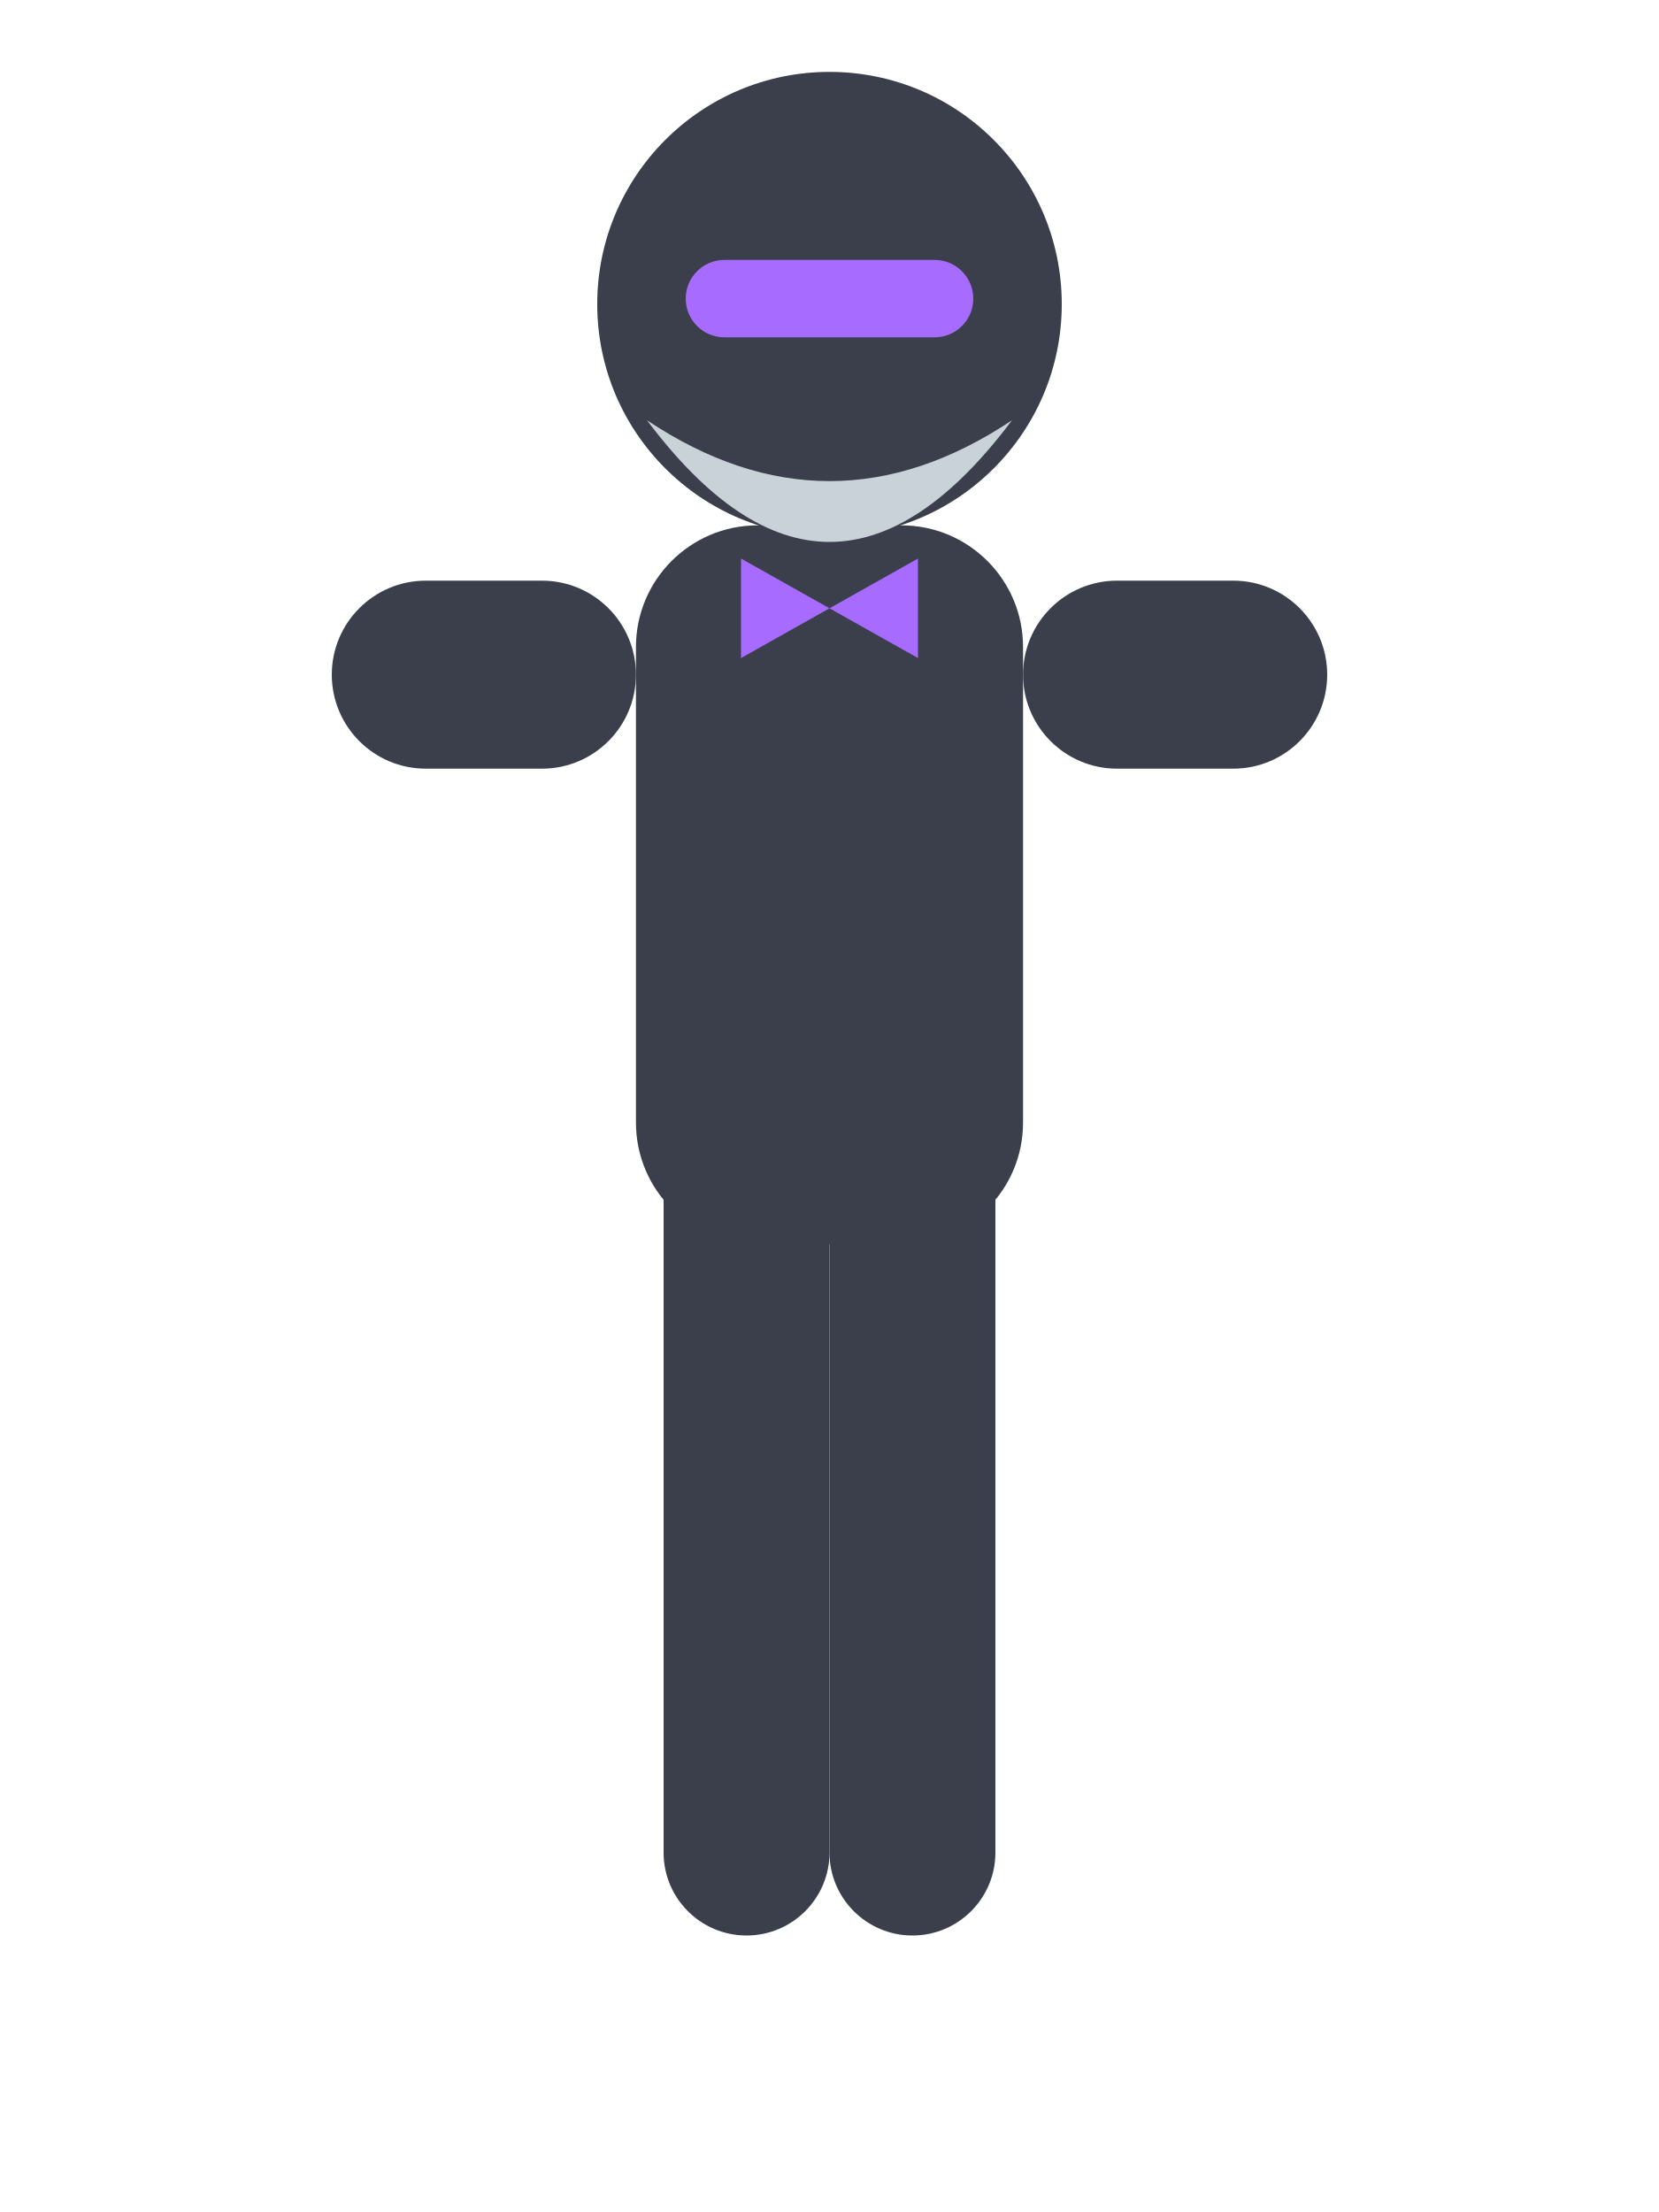
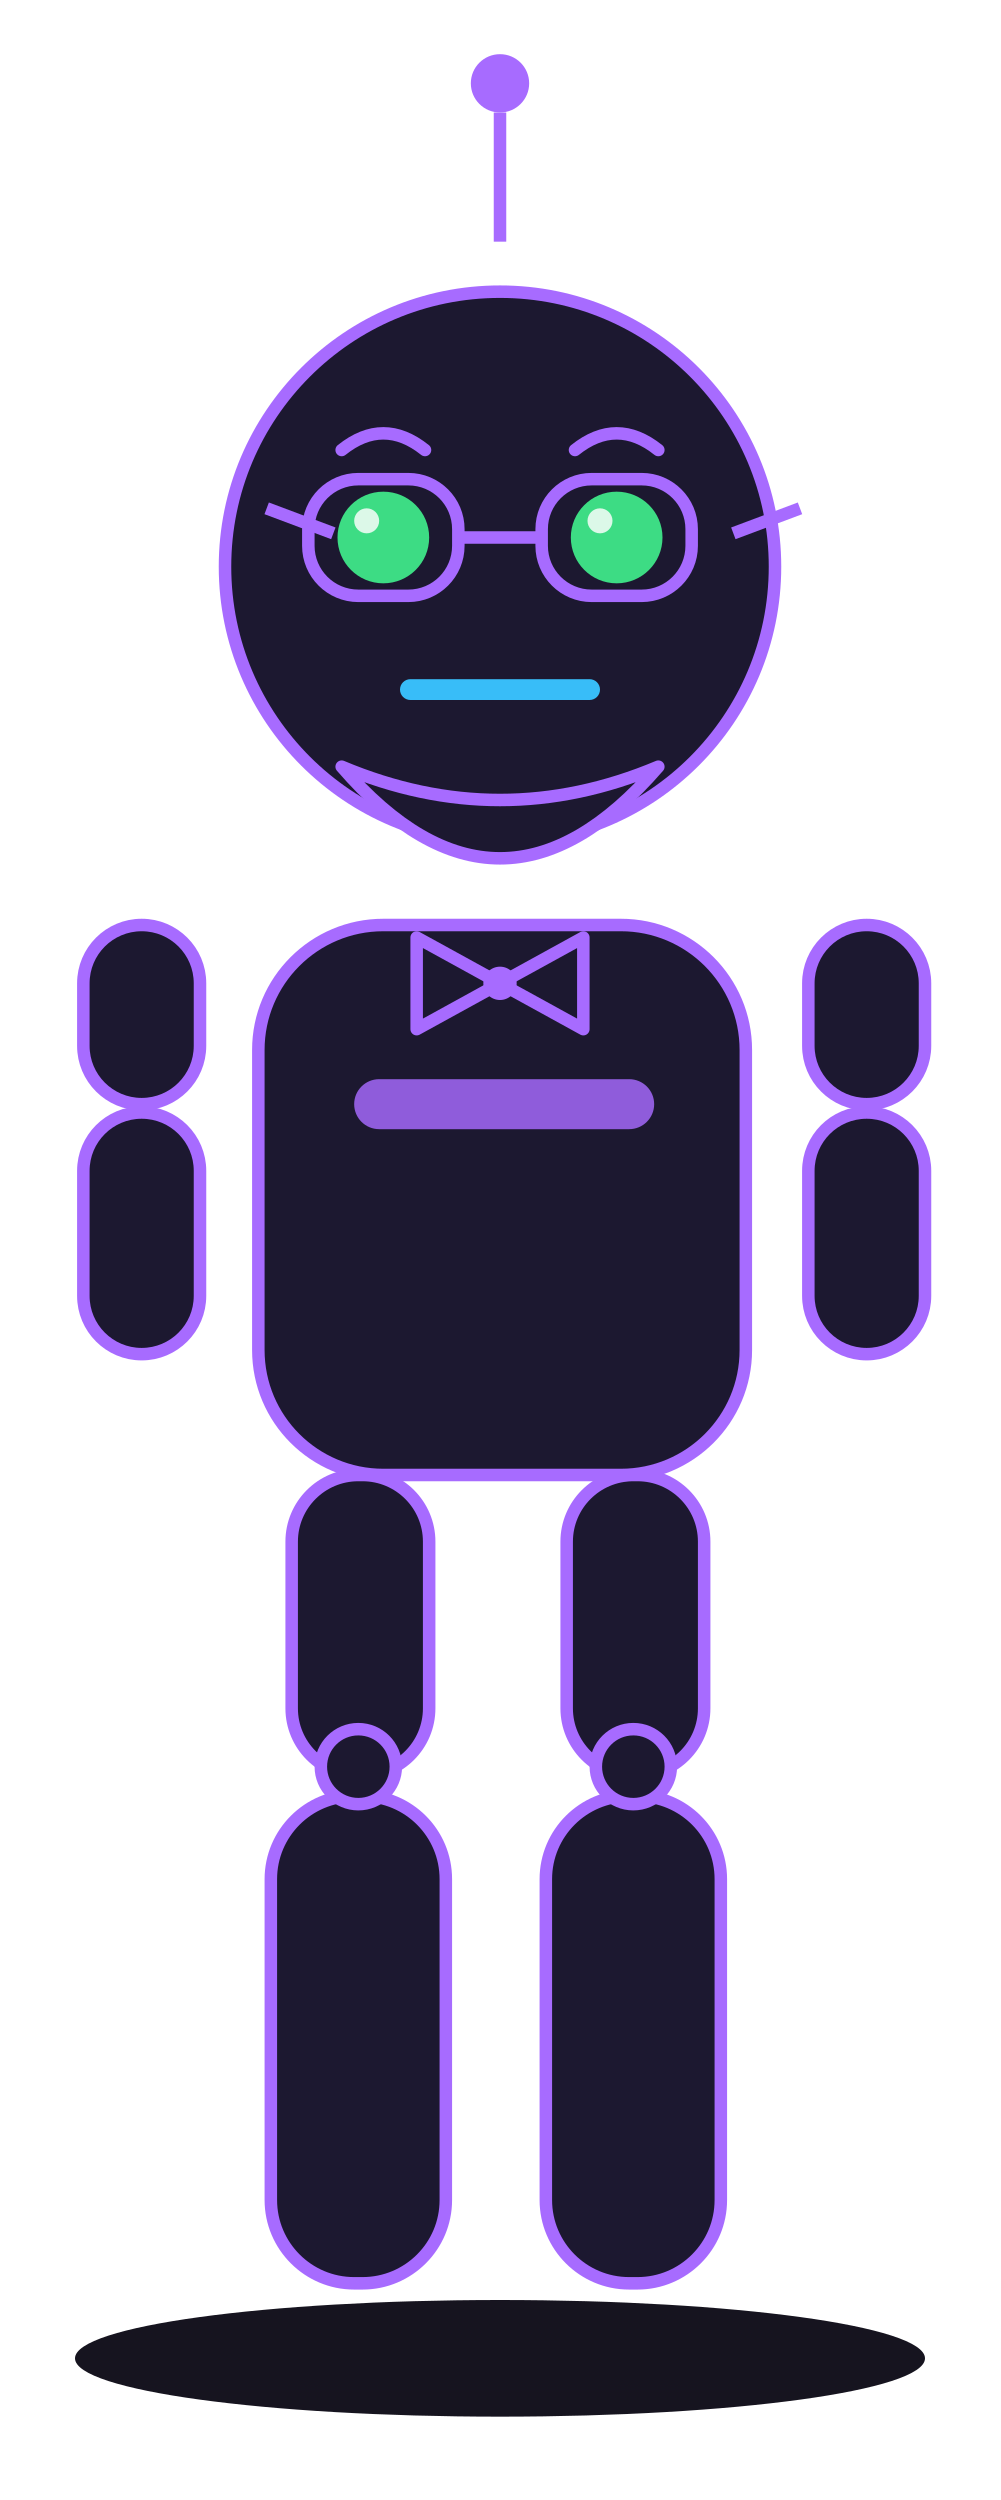
- <svg xmlns="http://www.w3.org/2000/svg" id="lectura-char" viewBox="0 0 300 400" role="img" aria-label="Professeur senior">
-   <defs>
-     <rect id="p-arm" width="55" height="34" rx="17" />
-     <rect id="p-leg" width="30" height="150" rx="15" />
-   </defs>
-   <g id="char" fill="#3a3f4b">
-     <g id="leg-l">
-       <use href="#p-leg" x="120" y="200" />
-     </g>
-     <g id="leg-r">
-       <use href="#p-leg" x="150" y="200" />
-     </g>
-     <g id="arm-l">
-       <use href="#p-arm" x="60" y="105" />
-     </g>
-     <g id="arm-r">
-       <use href="#p-arm" x="185" y="105" />
-     </g>
-     <g id="torso">
-       <rect x="115" y="95" width="70" height="130" rx="22" />
-       <polygon points="150,110 134,101 134,119" fill="#a76bff" />
-       <polygon points="150,110 166,101 166,119" fill="#a76bff" />
-     </g>
-     <g id="head">
-       <circle cx="150" cy="55" r="42" />
-       <rect id="visor" x="124" y="47" width="52" height="14" rx="7" fill="#a76bff" />
-       <path id="visor-happy" d="M124 58 Q150 40 176 58" fill="none" stroke="#a76bff" stroke-width="10" stroke-linecap="round" style="display:none" />
-       <path d="M117 76 Q150 120 183 76 Q150 98 117 76 Z" fill="#c9d1d9" />
-     </g>
+ <svg xmlns="http://www.w3.org/2000/svg" id="lectura-char" viewBox="0 0 240 600" role="img" aria-label="Professeur senior">
+   <ellipse cx="120" cy="566" rx="102" ry="14" fill="#16141f" />
+   <g id="legs" fill="#1c1830" stroke="#a76bff" stroke-width="3">
+     <rect x="70" y="354" width="33" height="72" rx="16" />
+     <rect x="136" y="354" width="33" height="72" rx="16" />
+     <rect x="65" y="431" width="42" height="117" rx="20" />
+     <rect x="131" y="431" width="42" height="117" rx="20" />
+     <circle cx="86" cy="424" r="9" />
+     <circle cx="152" cy="424" r="9" />
+   </g>
+   <g id="arm-l" fill="#1c1830" stroke="#a76bff" stroke-width="3">
+     <rect x="20" y="222" width="28" height="43" rx="14" />
+     <rect x="20" y="267" width="28" height="58" rx="14" />
+   </g>
+   <g id="arm-r" fill="#1c1830" stroke="#a76bff" stroke-width="3">
+     <rect x="194" y="222" width="28" height="43" rx="14" />
+     <rect x="194" y="267" width="28" height="58" rx="14" />
+   </g>
+   <g id="body">
+     <rect x="62" y="222" width="117" height="132" rx="30" fill="#1c1830" stroke="#a76bff" stroke-width="3" />
+     <rect x="85" y="259" width="72" height="12" rx="6" fill="#8f5cdb" />
+     <path d="M120 236 L100 225 V247 Z M120 236 L140 225 V247 Z" fill="#1c1830" stroke="#a76bff" stroke-width="3" stroke-linejoin="round" />
+     <circle cx="120" cy="236" r="4" fill="#a76bff" />
+     <line x1="120" y1="27" x2="120" y2="58" stroke="#a76bff" stroke-width="3" />
+     <circle cx="120" cy="20" r="7" fill="#a76bff" />
+     <circle cx="120" cy="136" r="66" fill="#1c1830" stroke="#a76bff" stroke-width="3" />
+     <line x1="64" y1="122" x2="80" y2="128" stroke="#a76bff" stroke-width="3" />
+     <line x1="176" y1="128" x2="192" y2="122" stroke="#a76bff" stroke-width="3" />
+     <rect x="74" y="115" width="36" height="28" rx="12" fill="none" stroke="#a76bff" stroke-width="3" />
+     <rect x="130" y="115" width="36" height="28" rx="12" fill="none" stroke="#a76bff" stroke-width="3" />
+     <line x1="110" y1="129" x2="130" y2="129" stroke="#a76bff" stroke-width="3" />
+     <path id="brow-l" d="M82 108 Q92 100 102 108" fill="none" stroke="#a76bff" stroke-width="3" stroke-linecap="round" />
+     <path id="brow-r" d="M138 108 Q148 100 158 108" fill="none" stroke="#a76bff" stroke-width="3" stroke-linecap="round" />
+     <circle id="eye-l" cx="92" cy="129" r="11" fill="#3ddc84" />
+     <circle id="eye-r" cx="148" cy="129" r="11" fill="#3ddc84" />
+     <circle cx="88" cy="125" r="3" fill="#dcf8e8" />
+     <circle cx="144" cy="125" r="3" fill="#dcf8e8" />
+     <rect id="mouth" x="96" y="163" width="48" height="5" rx="2.5" fill="#38bdf8" />
+     <path d="M82 184 Q120 228 158 184 Q120 200 82 184 Z" fill="#1c1830" stroke="#a76bff" stroke-width="3" stroke-linejoin="round" />
  </g>
</svg>
